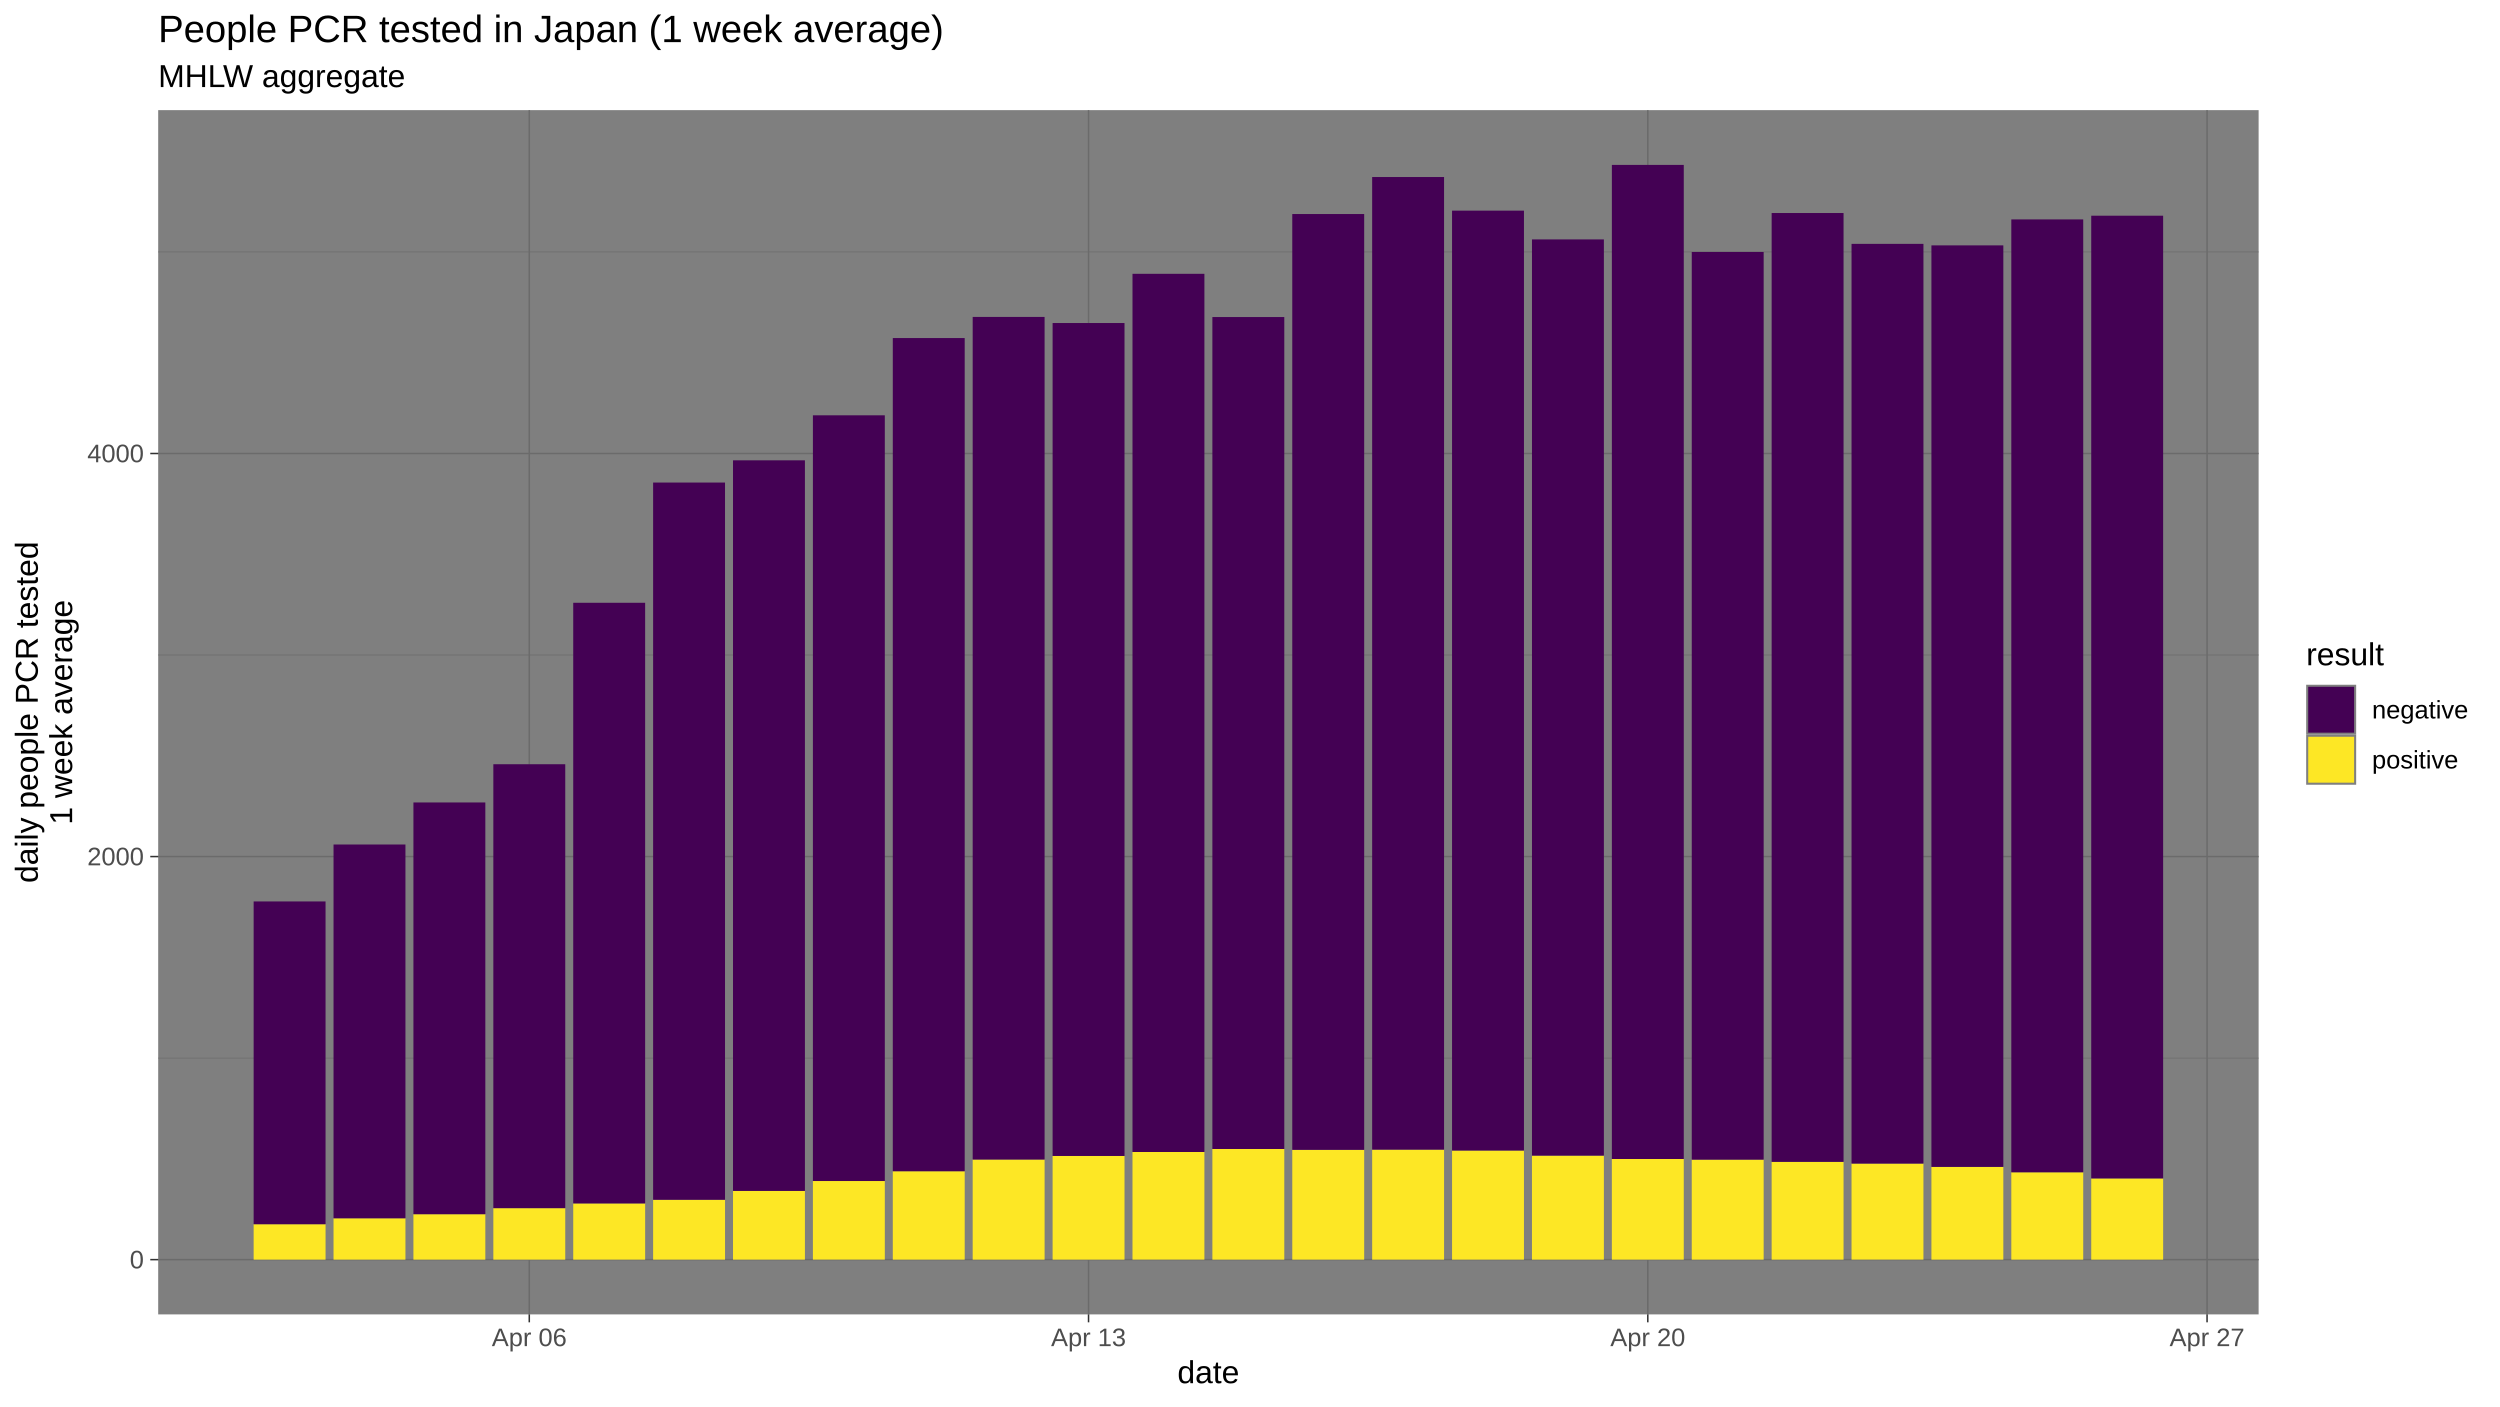
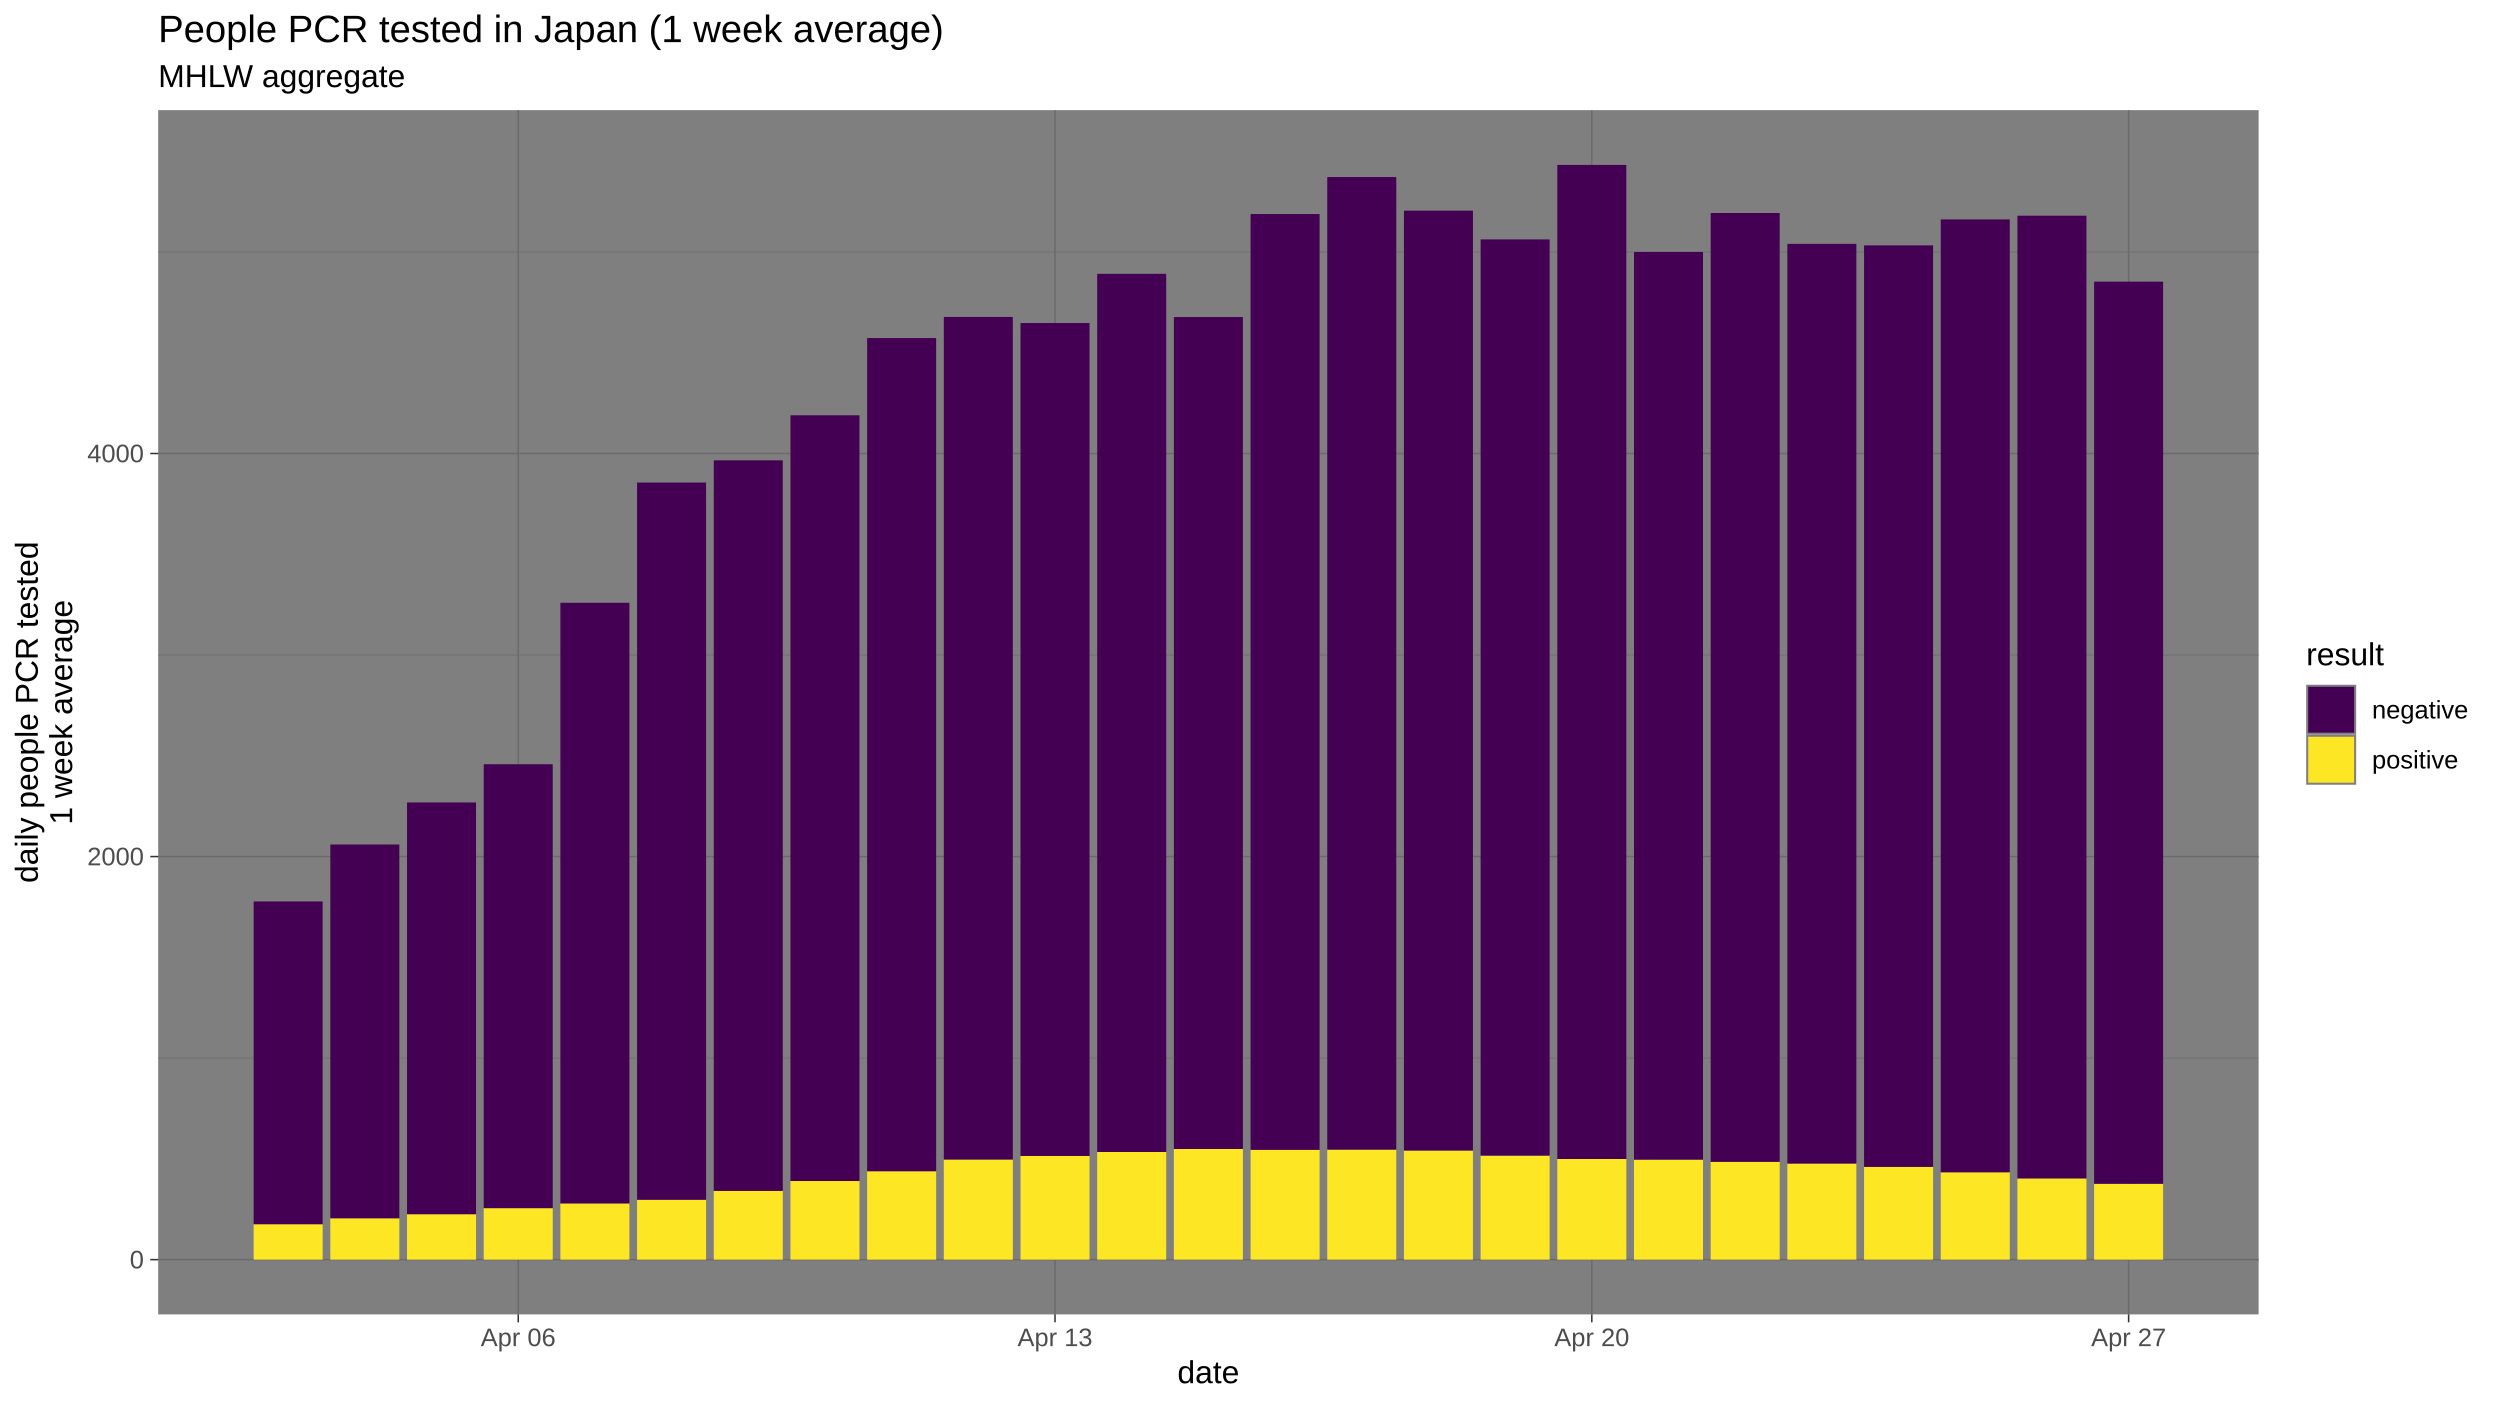
<svg xmlns="http://www.w3.org/2000/svg" viewBox="0 0 864.00 486.00">
  <defs>
    <style type="text/css">
    line, polyline, polygon, path, rect, circle {
      fill: none;
      stroke: #000000;
      stroke-linecap: round;
      stroke-linejoin: round;
      stroke-miterlimit: 10.00;
    }
  </style>
  </defs>
  <rect width="100%" height="100%" style="stroke: none; fill: #FFFFFF;" />
  <rect x="0.00" y="-0" width="864.00" height="486.00" style="stroke-width: 1.07; stroke: #FFFFFF; fill: #FFFFFF;" />
  <defs>
    <clipPath id="cpNTQuNjd8NzgwLjU3fDQ1NC4yNXwzOC4wNw==">
      <rect x="54.67" y="38.07" width="725.91" height="416.18" />
    </clipPath>
  </defs>
  <rect x="54.67" y="38.07" width="725.91" height="416.18" style="stroke-width: 1.07; stroke: none; fill: #7F7F7F;" clip-path="url(#cpNTQuNjd8NzgwLjU3fDQ1NC4yNXwzOC4wNw==)" />
  <polyline points="54.67,365.68 780.57,365.68 " style="stroke-width: 0.27; stroke: #6B6B6B; stroke-linecap: butt;" clip-path="url(#cpNTQuNjd8NzgwLjU3fDQ1NC4yNXwzOC4wNw==)" />
  <polyline points="54.67,226.37 780.57,226.37 " style="stroke-width: 0.27; stroke: #6B6B6B; stroke-linecap: butt;" clip-path="url(#cpNTQuNjd8NzgwLjU3fDQ1NC4yNXwzOC4wNw==)" />
  <polyline points="54.67,87.07 780.57,87.07 " style="stroke-width: 0.27; stroke: #6B6B6B; stroke-linecap: butt;" clip-path="url(#cpNTQuNjd8NzgwLjU3fDQ1NC4yNXwzOC4wNw==)" />
  <polyline points="54.67,435.33 780.57,435.33 " style="stroke-width: 0.53; stroke: #6B6B6B; stroke-linecap: butt;" clip-path="url(#cpNTQuNjd8NzgwLjU3fDQ1NC4yNXwzOC4wNw==)" />
  <polyline points="54.67,296.02 780.57,296.02 " style="stroke-width: 0.53; stroke: #6B6B6B; stroke-linecap: butt;" clip-path="url(#cpNTQuNjd8NzgwLjU3fDQ1NC4yNXwzOC4wNw==)" />
  <polyline points="54.67,156.72 780.57,156.72 " style="stroke-width: 0.53; stroke: #6B6B6B; stroke-linecap: butt;" clip-path="url(#cpNTQuNjd8NzgwLjU3fDQ1NC4yNXwzOC4wNw==)" />
-   <polyline points="182.92,454.25 182.92,38.07 " style="stroke-width: 0.53; stroke: #6B6B6B; stroke-linecap: butt;" clip-path="url(#cpNTQuNjd8NzgwLjU3fDQ1NC4yNXwzOC4wNw==)" />
-   <polyline points="376.20,454.25 376.20,38.07 " style="stroke-width: 0.53; stroke: #6B6B6B; stroke-linecap: butt;" clip-path="url(#cpNTQuNjd8NzgwLjU3fDQ1NC4yNXwzOC4wNw==)" />
-   <polyline points="569.48,454.25 569.48,38.07 " style="stroke-width: 0.53; stroke: #6B6B6B; stroke-linecap: butt;" clip-path="url(#cpNTQuNjd8NzgwLjU3fDQ1NC4yNXwzOC4wNw==)" />
-   <polyline points="762.76,454.25 762.76,38.07 " style="stroke-width: 0.53; stroke: #6B6B6B; stroke-linecap: butt;" clip-path="url(#cpNTQuNjd8NzgwLjU3fDQ1NC4yNXwzOC4wNw==)" />
-   <rect x="87.66" y="423.09" width="24.85" height="12.24" style="stroke-width: 1.07; stroke: none; stroke-linecap: butt; fill: #FDE725;" clip-path="url(#cpNTQuNjd8NzgwLjU3fDQ1NC4yNXwzOC4wNw==)" />
-   <rect x="87.66" y="311.54" width="24.85" height="111.55" style="stroke-width: 1.07; stroke: none; stroke-linecap: butt; fill: #440154;" clip-path="url(#cpNTQuNjd8NzgwLjU3fDQ1NC4yNXwzOC4wNw==)" />
-   <rect x="115.27" y="421.04" width="24.85" height="14.29" style="stroke-width: 1.07; stroke: none; stroke-linecap: butt; fill: #FDE725;" clip-path="url(#cpNTQuNjd8NzgwLjU3fDQ1NC4yNXwzOC4wNw==)" />
-   <rect x="115.27" y="291.86" width="24.85" height="129.18" style="stroke-width: 1.07; stroke: none; stroke-linecap: butt; fill: #440154;" clip-path="url(#cpNTQuNjd8NzgwLjU3fDQ1NC4yNXwzOC4wNw==)" />
-   <rect x="142.88" y="419.63" width="24.85" height="15.70" style="stroke-width: 1.07; stroke: none; stroke-linecap: butt; fill: #FDE725;" clip-path="url(#cpNTQuNjd8NzgwLjU3fDQ1NC4yNXwzOC4wNw==)" />
-   <rect x="142.88" y="277.33" width="24.85" height="142.30" style="stroke-width: 1.07; stroke: none; stroke-linecap: butt; fill: #440154;" clip-path="url(#cpNTQuNjd8NzgwLjU3fDQ1NC4yNXwzOC4wNw==)" />
-   <rect x="170.50" y="417.54" width="24.85" height="17.79" style="stroke-width: 1.07; stroke: none; stroke-linecap: butt; fill: #FDE725;" clip-path="url(#cpNTQuNjd8NzgwLjU3fDQ1NC4yNXwzOC4wNw==)" />
-   <rect x="170.50" y="264.12" width="24.85" height="153.42" style="stroke-width: 1.07; stroke: none; stroke-linecap: butt; fill: #440154;" clip-path="url(#cpNTQuNjd8NzgwLjU3fDQ1NC4yNXwzOC4wNw==)" />
-   <rect x="198.11" y="415.90" width="24.85" height="19.43" style="stroke-width: 1.07; stroke: none; stroke-linecap: butt; fill: #FDE725;" clip-path="url(#cpNTQuNjd8NzgwLjU3fDQ1NC4yNXwzOC4wNw==)" />
-   <rect x="198.11" y="208.32" width="24.85" height="207.58" style="stroke-width: 1.07; stroke: none; stroke-linecap: butt; fill: #440154;" clip-path="url(#cpNTQuNjd8NzgwLjU3fDQ1NC4yNXwzOC4wNw==)" />
-   <rect x="225.72" y="414.64" width="24.85" height="20.69" style="stroke-width: 1.07; stroke: none; stroke-linecap: butt; fill: #FDE725;" clip-path="url(#cpNTQuNjd8NzgwLjU3fDQ1NC4yNXwzOC4wNw==)" />
-   <rect x="225.72" y="166.77" width="24.85" height="247.87" style="stroke-width: 1.07; stroke: none; stroke-linecap: butt; fill: #440154;" clip-path="url(#cpNTQuNjd8NzgwLjU3fDQ1NC4yNXwzOC4wNw==)" />
-   <rect x="253.33" y="411.58" width="24.85" height="23.75" style="stroke-width: 1.07; stroke: none; stroke-linecap: butt; fill: #FDE725;" clip-path="url(#cpNTQuNjd8NzgwLjU3fDQ1NC4yNXwzOC4wNw==)" />
-   <rect x="253.33" y="159.09" width="24.85" height="252.49" style="stroke-width: 1.07; stroke: none; stroke-linecap: butt; fill: #440154;" clip-path="url(#cpNTQuNjd8NzgwLjU3fDQ1NC4yNXwzOC4wNw==)" />
-   <rect x="280.94" y="408.16" width="24.85" height="27.16" style="stroke-width: 1.07; stroke: none; stroke-linecap: butt; fill: #FDE725;" clip-path="url(#cpNTQuNjd8NzgwLjU3fDQ1NC4yNXwzOC4wNw==)" />
-   <rect x="280.94" y="143.53" width="24.85" height="264.63" style="stroke-width: 1.07; stroke: none; stroke-linecap: butt; fill: #440154;" clip-path="url(#cpNTQuNjd8NzgwLjU3fDQ1NC4yNXwzOC4wNw==)" />
-   <rect x="308.55" y="404.78" width="24.85" height="30.55" style="stroke-width: 1.07; stroke: none; stroke-linecap: butt; fill: #FDE725;" clip-path="url(#cpNTQuNjd8NzgwLjU3fDQ1NC4yNXwzOC4wNw==)" />
-   <rect x="308.55" y="116.83" width="24.85" height="287.95" style="stroke-width: 1.07; stroke: none; stroke-linecap: butt; fill: #440154;" clip-path="url(#cpNTQuNjd8NzgwLjU3fDQ1NC4yNXwzOC4wNw==)" />
-   <rect x="336.16" y="400.73" width="24.85" height="34.60" style="stroke-width: 1.07; stroke: none; stroke-linecap: butt; fill: #FDE725;" clip-path="url(#cpNTQuNjd8NzgwLjU3fDQ1NC4yNXwzOC4wNw==)" />
-   <rect x="336.16" y="109.53" width="24.85" height="291.20" style="stroke-width: 1.07; stroke: none; stroke-linecap: butt; fill: #440154;" clip-path="url(#cpNTQuNjd8NzgwLjU3fDQ1NC4yNXwzOC4wNw==)" />
-   <rect x="363.78" y="399.50" width="24.85" height="35.83" style="stroke-width: 1.07; stroke: none; stroke-linecap: butt; fill: #FDE725;" clip-path="url(#cpNTQuNjd8NzgwLjU3fDQ1NC4yNXwzOC4wNw==)" />
-   <rect x="363.78" y="111.64" width="24.85" height="287.86" style="stroke-width: 1.07; stroke: none; stroke-linecap: butt; fill: #440154;" clip-path="url(#cpNTQuNjd8NzgwLjU3fDQ1NC4yNXwzOC4wNw==)" />
-   <rect x="391.39" y="398.12" width="24.85" height="37.20" style="stroke-width: 1.07; stroke: none; stroke-linecap: butt; fill: #FDE725;" clip-path="url(#cpNTQuNjd8NzgwLjU3fDQ1NC4yNXwzOC4wNw==)" />
-   <rect x="391.39" y="94.63" width="24.85" height="303.50" style="stroke-width: 1.07; stroke: none; stroke-linecap: butt; fill: #440154;" clip-path="url(#cpNTQuNjd8NzgwLjU3fDQ1NC4yNXwzOC4wNw==)" />
-   <rect x="419.00" y="397.09" width="24.85" height="38.24" style="stroke-width: 1.07; stroke: none; stroke-linecap: butt; fill: #FDE725;" clip-path="url(#cpNTQuNjd8NzgwLjU3fDQ1NC4yNXwzOC4wNw==)" />
-   <rect x="419.00" y="109.57" width="24.85" height="287.52" style="stroke-width: 1.07; stroke: none; stroke-linecap: butt; fill: #440154;" clip-path="url(#cpNTQuNjd8NzgwLjU3fDQ1NC4yNXwzOC4wNw==)" />
-   <rect x="446.61" y="397.38" width="24.85" height="37.95" style="stroke-width: 1.07; stroke: none; stroke-linecap: butt; fill: #FDE725;" clip-path="url(#cpNTQuNjd8NzgwLjU3fDQ1NC4yNXwzOC4wNw==)" />
-   <rect x="446.61" y="73.97" width="24.85" height="323.41" style="stroke-width: 1.07; stroke: none; stroke-linecap: butt; fill: #440154;" clip-path="url(#cpNTQuNjd8NzgwLjU3fDQ1NC4yNXwzOC4wNw==)" />
-   <rect x="474.22" y="397.32" width="24.85" height="38.01" style="stroke-width: 1.07; stroke: none; stroke-linecap: butt; fill: #FDE725;" clip-path="url(#cpNTQuNjd8NzgwLjU3fDQ1NC4yNXwzOC4wNw==)" />
-   <rect x="474.22" y="61.18" width="24.85" height="336.13" style="stroke-width: 1.07; stroke: none; stroke-linecap: butt; fill: #440154;" clip-path="url(#cpNTQuNjd8NzgwLjU3fDQ1NC4yNXwzOC4wNw==)" />
-   <rect x="501.83" y="397.62" width="24.85" height="37.71" style="stroke-width: 1.07; stroke: none; stroke-linecap: butt; fill: #FDE725;" clip-path="url(#cpNTQuNjd8NzgwLjU3fDQ1NC4yNXwzOC4wNw==)" />
-   <rect x="501.83" y="72.80" width="24.85" height="324.82" style="stroke-width: 1.07; stroke: none; stroke-linecap: butt; fill: #440154;" clip-path="url(#cpNTQuNjd8NzgwLjU3fDQ1NC4yNXwzOC4wNw==)" />
-   <rect x="529.45" y="399.38" width="24.85" height="35.95" style="stroke-width: 1.07; stroke: none; stroke-linecap: butt; fill: #FDE725;" clip-path="url(#cpNTQuNjd8NzgwLjU3fDQ1NC4yNXwzOC4wNw==)" />
-   <rect x="529.45" y="82.74" width="24.85" height="316.64" style="stroke-width: 1.07; stroke: none; stroke-linecap: butt; fill: #440154;" clip-path="url(#cpNTQuNjd8NzgwLjU3fDQ1NC4yNXwzOC4wNw==)" />
-   <rect x="557.06" y="400.54" width="24.85" height="34.79" style="stroke-width: 1.07; stroke: none; stroke-linecap: butt; fill: #FDE725;" clip-path="url(#cpNTQuNjd8NzgwLjU3fDQ1NC4yNXwzOC4wNw==)" />
-   <rect x="557.06" y="56.99" width="24.85" height="343.56" style="stroke-width: 1.07; stroke: none; stroke-linecap: butt; fill: #440154;" clip-path="url(#cpNTQuNjd8NzgwLjU3fDQ1NC4yNXwzOC4wNw==)" />
-   <rect x="584.67" y="400.76" width="24.85" height="34.57" style="stroke-width: 1.07; stroke: none; stroke-linecap: butt; fill: #FDE725;" clip-path="url(#cpNTQuNjd8NzgwLjU3fDQ1NC4yNXwzOC4wNw==)" />
-   <rect x="584.67" y="87.08" width="24.85" height="313.69" style="stroke-width: 1.07; stroke: none; stroke-linecap: butt; fill: #440154;" clip-path="url(#cpNTQuNjd8NzgwLjU3fDQ1NC4yNXwzOC4wNw==)" />
-   <rect x="612.28" y="401.54" width="24.85" height="33.79" style="stroke-width: 1.07; stroke: none; stroke-linecap: butt; fill: #FDE725;" clip-path="url(#cpNTQuNjd8NzgwLjU3fDQ1NC4yNXwzOC4wNw==)" />
-   <rect x="612.28" y="73.62" width="24.85" height="327.92" style="stroke-width: 1.07; stroke: none; stroke-linecap: butt; fill: #440154;" clip-path="url(#cpNTQuNjd8NzgwLjU3fDQ1NC4yNXwzOC4wNw==)" />
-   <rect x="639.89" y="402.12" width="24.85" height="33.20" style="stroke-width: 1.07; stroke: none; stroke-linecap: butt; fill: #FDE725;" clip-path="url(#cpNTQuNjd8NzgwLjU3fDQ1NC4yNXwzOC4wNw==)" />
-   <rect x="639.89" y="84.28" width="24.85" height="317.85" style="stroke-width: 1.07; stroke: none; stroke-linecap: butt; fill: #440154;" clip-path="url(#cpNTQuNjd8NzgwLjU3fDQ1NC4yNXwzOC4wNw==)" />
-   <rect x="667.50" y="403.28" width="24.85" height="32.05" style="stroke-width: 1.07; stroke: none; stroke-linecap: butt; fill: #FDE725;" clip-path="url(#cpNTQuNjd8NzgwLjU3fDQ1NC4yNXwzOC4wNw==)" />
-   <rect x="667.50" y="84.80" width="24.85" height="318.48" style="stroke-width: 1.07; stroke: none; stroke-linecap: butt; fill: #440154;" clip-path="url(#cpNTQuNjd8NzgwLjU3fDQ1NC4yNXwzOC4wNw==)" />
-   <rect x="695.11" y="405.14" width="24.85" height="30.19" style="stroke-width: 1.07; stroke: none; stroke-linecap: butt; fill: #FDE725;" clip-path="url(#cpNTQuNjd8NzgwLjU3fDQ1NC4yNXwzOC4wNw==)" />
-   <rect x="695.11" y="75.83" width="24.85" height="329.31" style="stroke-width: 1.07; stroke: none; stroke-linecap: butt; fill: #440154;" clip-path="url(#cpNTQuNjd8NzgwLjU3fDQ1NC4yNXwzOC4wNw==)" />
-   <rect x="722.73" y="407.26" width="24.85" height="28.07" style="stroke-width: 1.07; stroke: none; stroke-linecap: butt; fill: #FDE725;" clip-path="url(#cpNTQuNjd8NzgwLjU3fDQ1NC4yNXwzOC4wNw==)" />
-   <rect x="722.73" y="74.55" width="24.85" height="332.71" style="stroke-width: 1.07; stroke: none; stroke-linecap: butt; fill: #440154;" clip-path="url(#cpNTQuNjd8NzgwLjU3fDQ1NC4yNXwzOC4wNw==)" />
+   <polyline points="179.10,454.25 179.10,38.07 " style="stroke-width: 0.53; stroke: #6B6B6B; stroke-linecap: butt;" clip-path="url(#cpNTQuNjd8NzgwLjU3fDQ1NC4yNXwzOC4wNw==)" />
+   <polyline points="364.61,454.25 364.61,38.07 " style="stroke-width: 0.53; stroke: #6B6B6B; stroke-linecap: butt;" clip-path="url(#cpNTQuNjd8NzgwLjU3fDQ1NC4yNXwzOC4wNw==)" />
+   <polyline points="550.13,454.25 550.13,38.07 " style="stroke-width: 0.53; stroke: #6B6B6B; stroke-linecap: butt;" clip-path="url(#cpNTQuNjd8NzgwLjU3fDQ1NC4yNXwzOC4wNw==)" />
+   <polyline points="735.65,454.25 735.65,38.07 " style="stroke-width: 0.53; stroke: #6B6B6B; stroke-linecap: butt;" clip-path="url(#cpNTQuNjd8NzgwLjU3fDQ1NC4yNXwzOC4wNw==)" />
+   <rect x="87.66" y="423.09" width="23.85" height="12.24" style="stroke-width: 1.07; stroke: none; stroke-linecap: butt; fill: #FDE725;" clip-path="url(#cpNTQuNjd8NzgwLjU3fDQ1NC4yNXwzOC4wNw==)" />
+   <rect x="87.66" y="311.54" width="23.85" height="111.55" style="stroke-width: 1.07; stroke: none; stroke-linecap: butt; fill: #440154;" clip-path="url(#cpNTQuNjd8NzgwLjU3fDQ1NC4yNXwzOC4wNw==)" />
+   <rect x="114.16" y="421.04" width="23.85" height="14.29" style="stroke-width: 1.07; stroke: none; stroke-linecap: butt; fill: #FDE725;" clip-path="url(#cpNTQuNjd8NzgwLjU3fDQ1NC4yNXwzOC4wNw==)" />
+   <rect x="114.16" y="291.86" width="23.85" height="129.18" style="stroke-width: 1.07; stroke: none; stroke-linecap: butt; fill: #440154;" clip-path="url(#cpNTQuNjd8NzgwLjU3fDQ1NC4yNXwzOC4wNw==)" />
+   <rect x="140.67" y="419.63" width="23.85" height="15.70" style="stroke-width: 1.07; stroke: none; stroke-linecap: butt; fill: #FDE725;" clip-path="url(#cpNTQuNjd8NzgwLjU3fDQ1NC4yNXwzOC4wNw==)" />
+   <rect x="140.67" y="277.33" width="23.85" height="142.30" style="stroke-width: 1.07; stroke: none; stroke-linecap: butt; fill: #440154;" clip-path="url(#cpNTQuNjd8NzgwLjU3fDQ1NC4yNXwzOC4wNw==)" />
+   <rect x="167.17" y="417.54" width="23.85" height="17.79" style="stroke-width: 1.07; stroke: none; stroke-linecap: butt; fill: #FDE725;" clip-path="url(#cpNTQuNjd8NzgwLjU3fDQ1NC4yNXwzOC4wNw==)" />
+   <rect x="167.17" y="264.12" width="23.85" height="153.42" style="stroke-width: 1.07; stroke: none; stroke-linecap: butt; fill: #440154;" clip-path="url(#cpNTQuNjd8NzgwLjU3fDQ1NC4yNXwzOC4wNw==)" />
+   <rect x="193.67" y="415.90" width="23.85" height="19.43" style="stroke-width: 1.07; stroke: none; stroke-linecap: butt; fill: #FDE725;" clip-path="url(#cpNTQuNjd8NzgwLjU3fDQ1NC4yNXwzOC4wNw==)" />
+   <rect x="193.67" y="208.32" width="23.85" height="207.58" style="stroke-width: 1.07; stroke: none; stroke-linecap: butt; fill: #440154;" clip-path="url(#cpNTQuNjd8NzgwLjU3fDQ1NC4yNXwzOC4wNw==)" />
+   <rect x="220.17" y="414.64" width="23.85" height="20.69" style="stroke-width: 1.07; stroke: none; stroke-linecap: butt; fill: #FDE725;" clip-path="url(#cpNTQuNjd8NzgwLjU3fDQ1NC4yNXwzOC4wNw==)" />
+   <rect x="220.17" y="166.77" width="23.85" height="247.87" style="stroke-width: 1.07; stroke: none; stroke-linecap: butt; fill: #440154;" clip-path="url(#cpNTQuNjd8NzgwLjU3fDQ1NC4yNXwzOC4wNw==)" />
+   <rect x="246.68" y="411.58" width="23.85" height="23.75" style="stroke-width: 1.07; stroke: none; stroke-linecap: butt; fill: #FDE725;" clip-path="url(#cpNTQuNjd8NzgwLjU3fDQ1NC4yNXwzOC4wNw==)" />
+   <rect x="246.68" y="159.09" width="23.85" height="252.49" style="stroke-width: 1.07; stroke: none; stroke-linecap: butt; fill: #440154;" clip-path="url(#cpNTQuNjd8NzgwLjU3fDQ1NC4yNXwzOC4wNw==)" />
+   <rect x="273.18" y="408.16" width="23.85" height="27.16" style="stroke-width: 1.07; stroke: none; stroke-linecap: butt; fill: #FDE725;" clip-path="url(#cpNTQuNjd8NzgwLjU3fDQ1NC4yNXwzOC4wNw==)" />
+   <rect x="273.18" y="143.53" width="23.85" height="264.63" style="stroke-width: 1.07; stroke: none; stroke-linecap: butt; fill: #440154;" clip-path="url(#cpNTQuNjd8NzgwLjU3fDQ1NC4yNXwzOC4wNw==)" />
+   <rect x="299.68" y="404.78" width="23.85" height="30.55" style="stroke-width: 1.07; stroke: none; stroke-linecap: butt; fill: #FDE725;" clip-path="url(#cpNTQuNjd8NzgwLjU3fDQ1NC4yNXwzOC4wNw==)" />
+   <rect x="299.68" y="116.83" width="23.85" height="287.95" style="stroke-width: 1.07; stroke: none; stroke-linecap: butt; fill: #440154;" clip-path="url(#cpNTQuNjd8NzgwLjU3fDQ1NC4yNXwzOC4wNw==)" />
+   <rect x="326.18" y="400.73" width="23.85" height="34.60" style="stroke-width: 1.07; stroke: none; stroke-linecap: butt; fill: #FDE725;" clip-path="url(#cpNTQuNjd8NzgwLjU3fDQ1NC4yNXwzOC4wNw==)" />
+   <rect x="326.18" y="109.53" width="23.85" height="291.20" style="stroke-width: 1.07; stroke: none; stroke-linecap: butt; fill: #440154;" clip-path="url(#cpNTQuNjd8NzgwLjU3fDQ1NC4yNXwzOC4wNw==)" />
+   <rect x="352.69" y="399.50" width="23.85" height="35.83" style="stroke-width: 1.07; stroke: none; stroke-linecap: butt; fill: #FDE725;" clip-path="url(#cpNTQuNjd8NzgwLjU3fDQ1NC4yNXwzOC4wNw==)" />
+   <rect x="352.69" y="111.64" width="23.85" height="287.86" style="stroke-width: 1.07; stroke: none; stroke-linecap: butt; fill: #440154;" clip-path="url(#cpNTQuNjd8NzgwLjU3fDQ1NC4yNXwzOC4wNw==)" />
+   <rect x="379.19" y="398.12" width="23.85" height="37.20" style="stroke-width: 1.07; stroke: none; stroke-linecap: butt; fill: #FDE725;" clip-path="url(#cpNTQuNjd8NzgwLjU3fDQ1NC4yNXwzOC4wNw==)" />
+   <rect x="379.19" y="94.63" width="23.85" height="303.50" style="stroke-width: 1.07; stroke: none; stroke-linecap: butt; fill: #440154;" clip-path="url(#cpNTQuNjd8NzgwLjU3fDQ1NC4yNXwzOC4wNw==)" />
+   <rect x="405.69" y="397.09" width="23.85" height="38.24" style="stroke-width: 1.07; stroke: none; stroke-linecap: butt; fill: #FDE725;" clip-path="url(#cpNTQuNjd8NzgwLjU3fDQ1NC4yNXwzOC4wNw==)" />
+   <rect x="405.69" y="109.57" width="23.85" height="287.52" style="stroke-width: 1.07; stroke: none; stroke-linecap: butt; fill: #440154;" clip-path="url(#cpNTQuNjd8NzgwLjU3fDQ1NC4yNXwzOC4wNw==)" />
+   <rect x="432.20" y="397.38" width="23.85" height="37.95" style="stroke-width: 1.07; stroke: none; stroke-linecap: butt; fill: #FDE725;" clip-path="url(#cpNTQuNjd8NzgwLjU3fDQ1NC4yNXwzOC4wNw==)" />
+   <rect x="432.20" y="73.97" width="23.85" height="323.41" style="stroke-width: 1.07; stroke: none; stroke-linecap: butt; fill: #440154;" clip-path="url(#cpNTQuNjd8NzgwLjU3fDQ1NC4yNXwzOC4wNw==)" />
+   <rect x="458.70" y="397.32" width="23.85" height="38.01" style="stroke-width: 1.07; stroke: none; stroke-linecap: butt; fill: #FDE725;" clip-path="url(#cpNTQuNjd8NzgwLjU3fDQ1NC4yNXwzOC4wNw==)" />
+   <rect x="458.70" y="61.18" width="23.85" height="336.13" style="stroke-width: 1.07; stroke: none; stroke-linecap: butt; fill: #440154;" clip-path="url(#cpNTQuNjd8NzgwLjU3fDQ1NC4yNXwzOC4wNw==)" />
+   <rect x="485.20" y="397.62" width="23.85" height="37.71" style="stroke-width: 1.07; stroke: none; stroke-linecap: butt; fill: #FDE725;" clip-path="url(#cpNTQuNjd8NzgwLjU3fDQ1NC4yNXwzOC4wNw==)" />
+   <rect x="485.20" y="72.80" width="23.85" height="324.82" style="stroke-width: 1.07; stroke: none; stroke-linecap: butt; fill: #440154;" clip-path="url(#cpNTQuNjd8NzgwLjU3fDQ1NC4yNXwzOC4wNw==)" />
+   <rect x="511.70" y="399.38" width="23.85" height="35.95" style="stroke-width: 1.07; stroke: none; stroke-linecap: butt; fill: #FDE725;" clip-path="url(#cpNTQuNjd8NzgwLjU3fDQ1NC4yNXwzOC4wNw==)" />
+   <rect x="511.70" y="82.74" width="23.85" height="316.64" style="stroke-width: 1.07; stroke: none; stroke-linecap: butt; fill: #440154;" clip-path="url(#cpNTQuNjd8NzgwLjU3fDQ1NC4yNXwzOC4wNw==)" />
+   <rect x="538.21" y="400.54" width="23.85" height="34.79" style="stroke-width: 1.07; stroke: none; stroke-linecap: butt; fill: #FDE725;" clip-path="url(#cpNTQuNjd8NzgwLjU3fDQ1NC4yNXwzOC4wNw==)" />
+   <rect x="538.21" y="56.99" width="23.85" height="343.56" style="stroke-width: 1.07; stroke: none; stroke-linecap: butt; fill: #440154;" clip-path="url(#cpNTQuNjd8NzgwLjU3fDQ1NC4yNXwzOC4wNw==)" />
+   <rect x="564.71" y="400.76" width="23.85" height="34.57" style="stroke-width: 1.07; stroke: none; stroke-linecap: butt; fill: #FDE725;" clip-path="url(#cpNTQuNjd8NzgwLjU3fDQ1NC4yNXwzOC4wNw==)" />
+   <rect x="564.71" y="87.08" width="23.85" height="313.69" style="stroke-width: 1.07; stroke: none; stroke-linecap: butt; fill: #440154;" clip-path="url(#cpNTQuNjd8NzgwLjU3fDQ1NC4yNXwzOC4wNw==)" />
+   <rect x="591.21" y="401.54" width="23.85" height="33.79" style="stroke-width: 1.07; stroke: none; stroke-linecap: butt; fill: #FDE725;" clip-path="url(#cpNTQuNjd8NzgwLjU3fDQ1NC4yNXwzOC4wNw==)" />
+   <rect x="591.21" y="73.62" width="23.85" height="327.92" style="stroke-width: 1.07; stroke: none; stroke-linecap: butt; fill: #440154;" clip-path="url(#cpNTQuNjd8NzgwLjU3fDQ1NC4yNXwzOC4wNw==)" />
+   <rect x="617.71" y="402.12" width="23.85" height="33.20" style="stroke-width: 1.07; stroke: none; stroke-linecap: butt; fill: #FDE725;" clip-path="url(#cpNTQuNjd8NzgwLjU3fDQ1NC4yNXwzOC4wNw==)" />
+   <rect x="617.71" y="84.28" width="23.85" height="317.85" style="stroke-width: 1.07; stroke: none; stroke-linecap: butt; fill: #440154;" clip-path="url(#cpNTQuNjd8NzgwLjU3fDQ1NC4yNXwzOC4wNw==)" />
+   <rect x="644.22" y="403.28" width="23.85" height="32.05" style="stroke-width: 1.07; stroke: none; stroke-linecap: butt; fill: #FDE725;" clip-path="url(#cpNTQuNjd8NzgwLjU3fDQ1NC4yNXwzOC4wNw==)" />
+   <rect x="644.22" y="84.80" width="23.85" height="318.48" style="stroke-width: 1.07; stroke: none; stroke-linecap: butt; fill: #440154;" clip-path="url(#cpNTQuNjd8NzgwLjU3fDQ1NC4yNXwzOC4wNw==)" />
+   <rect x="670.72" y="405.14" width="23.85" height="30.19" style="stroke-width: 1.07; stroke: none; stroke-linecap: butt; fill: #FDE725;" clip-path="url(#cpNTQuNjd8NzgwLjU3fDQ1NC4yNXwzOC4wNw==)" />
+   <rect x="670.72" y="75.83" width="23.85" height="329.31" style="stroke-width: 1.07; stroke: none; stroke-linecap: butt; fill: #440154;" clip-path="url(#cpNTQuNjd8NzgwLjU3fDQ1NC4yNXwzOC4wNw==)" />
+   <rect x="697.22" y="407.26" width="23.85" height="28.07" style="stroke-width: 1.07; stroke: none; stroke-linecap: butt; fill: #FDE725;" clip-path="url(#cpNTQuNjd8NzgwLjU3fDQ1NC4yNXwzOC4wNw==)" />
+   <rect x="697.22" y="74.55" width="23.85" height="332.71" style="stroke-width: 1.07; stroke: none; stroke-linecap: butt; fill: #440154;" clip-path="url(#cpNTQuNjd8NzgwLjU3fDQ1NC4yNXwzOC4wNw==)" />
+   <rect x="723.72" y="409.12" width="23.85" height="26.21" style="stroke-width: 1.07; stroke: none; stroke-linecap: butt; fill: #FDE725;" clip-path="url(#cpNTQuNjd8NzgwLjU3fDQ1NC4yNXwzOC4wNw==)" />
+   <rect x="723.72" y="97.34" width="23.85" height="311.78" style="stroke-width: 1.07; stroke: none; stroke-linecap: butt; fill: #440154;" clip-path="url(#cpNTQuNjd8NzgwLjU3fDQ1NC4yNXwzOC4wNw==)" />
  <defs>
    <clipPath id="cpMC4wMHw4NjQuMDB8NDg2LjAwfDAuMDA=">
      <rect x="0.00" y="0.00" width="864.00" height="486.00" />
    </clipPath>
  </defs>
  <g clip-path="url(#cpMC4wMHw4NjQuMDB8NDg2LjAwfDAuMDA=)">
    <text x="44.84" y="438.36" style="font-size: 8.80px; fill: #4D4D4D; font-family: Liberation Sans;" textLength="4.89px" lengthAdjust="spacingAndGlyphs">0</text>
  </g>
  <g clip-path="url(#cpMC4wMHw4NjQuMDB8NDg2LjAwfDAuMDA=)">
    <text x="30.16" y="299.05" style="font-size: 8.80px; fill: #4D4D4D; font-family: Liberation Sans;" textLength="19.58px" lengthAdjust="spacingAndGlyphs">2000</text>
  </g>
  <g clip-path="url(#cpMC4wMHw4NjQuMDB8NDg2LjAwfDAuMDA=)">
    <text x="30.16" y="159.75" style="font-size: 8.80px; fill: #4D4D4D; font-family: Liberation Sans;" textLength="19.58px" lengthAdjust="spacingAndGlyphs">4000</text>
  </g>
  <polyline points="51.93,435.33 54.67,435.33 " style="stroke-width: 0.53; stroke: #333333; stroke-linecap: butt;" clip-path="url(#cpMC4wMHw4NjQuMDB8NDg2LjAwfDAuMDA=)" />
  <polyline points="51.93,296.02 54.67,296.02 " style="stroke-width: 0.53; stroke: #333333; stroke-linecap: butt;" clip-path="url(#cpMC4wMHw4NjQuMDB8NDg2LjAwfDAuMDA=)" />
  <polyline points="51.93,156.72 54.67,156.72 " style="stroke-width: 0.53; stroke: #333333; stroke-linecap: butt;" clip-path="url(#cpMC4wMHw4NjQuMDB8NDg2LjAwfDAuMDA=)" />
-   <polyline points="182.92,456.99 182.92,454.25 " style="stroke-width: 0.53; stroke: #333333; stroke-linecap: butt;" clip-path="url(#cpMC4wMHw4NjQuMDB8NDg2LjAwfDAuMDA=)" />
-   <polyline points="376.20,456.99 376.20,454.25 " style="stroke-width: 0.53; stroke: #333333; stroke-linecap: butt;" clip-path="url(#cpMC4wMHw4NjQuMDB8NDg2LjAwfDAuMDA=)" />
-   <polyline points="569.48,456.99 569.48,454.25 " style="stroke-width: 0.53; stroke: #333333; stroke-linecap: butt;" clip-path="url(#cpMC4wMHw4NjQuMDB8NDg2LjAwfDAuMDA=)" />
-   <polyline points="762.76,456.99 762.76,454.25 " style="stroke-width: 0.53; stroke: #333333; stroke-linecap: butt;" clip-path="url(#cpMC4wMHw4NjQuMDB8NDg2LjAwfDAuMDA=)" />
+   <polyline points="179.10,456.99 179.10,454.25 " style="stroke-width: 0.53; stroke: #333333; stroke-linecap: butt;" clip-path="url(#cpMC4wMHw4NjQuMDB8NDg2LjAwfDAuMDA=)" />
+   <polyline points="364.61,456.99 364.61,454.25 " style="stroke-width: 0.53; stroke: #333333; stroke-linecap: butt;" clip-path="url(#cpMC4wMHw4NjQuMDB8NDg2LjAwfDAuMDA=)" />
+   <polyline points="550.13,456.99 550.13,454.25 " style="stroke-width: 0.53; stroke: #333333; stroke-linecap: butt;" clip-path="url(#cpMC4wMHw4NjQuMDB8NDg2LjAwfDAuMDA=)" />
+   <polyline points="735.65,456.99 735.65,454.25 " style="stroke-width: 0.53; stroke: #333333; stroke-linecap: butt;" clip-path="url(#cpMC4wMHw4NjQuMDB8NDg2LjAwfDAuMDA=)" />
  <g clip-path="url(#cpMC4wMHw4NjQuMDB8NDg2LjAwfDAuMDA=)">
-     <text x="169.96" y="465.23" style="font-size: 8.80px; fill: #4D4D4D; font-family: Liberation Sans;" textLength="25.93px" lengthAdjust="spacingAndGlyphs">Apr 06</text>
+     <text x="166.13" y="465.23" style="font-size: 8.80px; fill: #4D4D4D; font-family: Liberation Sans;" textLength="25.93px" lengthAdjust="spacingAndGlyphs">Apr 06</text>
  </g>
  <g clip-path="url(#cpMC4wMHw4NjQuMDB8NDg2LjAwfDAuMDA=)">
-     <text x="363.24" y="465.23" style="font-size: 8.80px; fill: #4D4D4D; font-family: Liberation Sans;" textLength="25.93px" lengthAdjust="spacingAndGlyphs">Apr 13</text>
+     <text x="351.65" y="465.23" style="font-size: 8.80px; fill: #4D4D4D; font-family: Liberation Sans;" textLength="25.93px" lengthAdjust="spacingAndGlyphs">Apr 13</text>
  </g>
  <g clip-path="url(#cpMC4wMHw4NjQuMDB8NDg2LjAwfDAuMDA=)">
-     <text x="556.52" y="465.23" style="font-size: 8.80px; fill: #4D4D4D; font-family: Liberation Sans;" textLength="25.93px" lengthAdjust="spacingAndGlyphs">Apr 20</text>
+     <text x="537.17" y="465.23" style="font-size: 8.80px; fill: #4D4D4D; font-family: Liberation Sans;" textLength="25.93px" lengthAdjust="spacingAndGlyphs">Apr 20</text>
  </g>
  <g clip-path="url(#cpMC4wMHw4NjQuMDB8NDg2LjAwfDAuMDA=)">
-     <text x="749.80" y="465.23" style="font-size: 8.80px; fill: #4D4D4D; font-family: Liberation Sans;" textLength="25.93px" lengthAdjust="spacingAndGlyphs">Apr 27</text>
+     <text x="722.69" y="465.23" style="font-size: 8.80px; fill: #4D4D4D; font-family: Liberation Sans;" textLength="25.93px" lengthAdjust="spacingAndGlyphs">Apr 27</text>
  </g>
  <g clip-path="url(#cpMC4wMHw4NjQuMDB8NDg2LjAwfDAuMDA=)">
    <text x="406.91" y="478.03" style="font-size: 11.00px; font-family: Liberation Sans;" textLength="21.41px" lengthAdjust="spacingAndGlyphs">date</text>
  </g>
  <g clip-path="url(#cpMC4wMHw4NjQuMDB8NDg2LjAwfDAuMDA=)">
    <text transform="translate(13.05,305.16) rotate(-90)" style="font-size: 11.00px; font-family: Liberation Sans;" textLength="118.01px" lengthAdjust="spacingAndGlyphs">daily people PCR tested</text>
  </g>
  <g clip-path="url(#cpMC4wMHw4NjQuMDB8NDg2LjAwfDAuMDA=)">
    <text transform="translate(24.93,284.99) rotate(-90)" style="font-size: 11.00px; font-family: Liberation Sans;" textLength="77.66px" lengthAdjust="spacingAndGlyphs">1 week average</text>
  </g>
  <rect x="791.53" y="215.63" width="66.99" height="61.06" style="stroke-width: 1.07; stroke: none; fill: #FFFFFF;" clip-path="url(#cpMC4wMHw4NjQuMDB8NDg2LjAwfDAuMDA=)" />
  <g clip-path="url(#cpMC4wMHw4NjQuMDB8NDg2LjAwfDAuMDA=)">
    <text x="797.01" y="229.92" style="font-size: 11.00px; font-family: Liberation Sans;" textLength="26.90px" lengthAdjust="spacingAndGlyphs">result</text>
  </g>
  <rect x="797.01" y="236.65" width="17.28" height="17.28" style="stroke-width: 1.07; stroke: none; fill: #7F7F7F;" clip-path="url(#cpMC4wMHw4NjQuMDB8NDg2LjAwfDAuMDA=)" />
  <rect x="797.72" y="237.35" width="15.86" height="15.86" style="stroke-width: 1.07; stroke: none; stroke-linejoin: miter; fill: #440154;" clip-path="url(#cpMC4wMHw4NjQuMDB8NDg2LjAwfDAuMDA=)" />
  <rect x="797.01" y="253.93" width="17.28" height="17.28" style="stroke-width: 1.07; stroke: none; fill: #7F7F7F;" clip-path="url(#cpMC4wMHw4NjQuMDB8NDg2LjAwfDAuMDA=)" />
  <rect x="797.72" y="254.63" width="15.86" height="15.86" style="stroke-width: 1.07; stroke: none; stroke-linejoin: miter; fill: #FDE725;" clip-path="url(#cpMC4wMHw4NjQuMDB8NDg2LjAwfDAuMDA=)" />
  <g clip-path="url(#cpMC4wMHw4NjQuMDB8NDg2LjAwfDAuMDA=)">
    <text x="819.77" y="248.31" style="font-size: 8.80px; font-family: Liberation Sans;" textLength="33.27px" lengthAdjust="spacingAndGlyphs">negative</text>
  </g>
  <g clip-path="url(#cpMC4wMHw4NjQuMDB8NDg2LjAwfDAuMDA=)">
    <text x="819.77" y="265.59" style="font-size: 8.80px; font-family: Liberation Sans;" textLength="29.84px" lengthAdjust="spacingAndGlyphs">positive</text>
  </g>
  <g clip-path="url(#cpMC4wMHw4NjQuMDB8NDg2LjAwfDAuMDA=)">
    <text x="54.67" y="30.10" style="font-size: 11.00px; font-family: Liberation Sans;" textLength="86.21px" lengthAdjust="spacingAndGlyphs">MHLW aggregate</text>
  </g>
  <g clip-path="url(#cpMC4wMHw4NjQuMDB8NDg2LjAwfDAuMDA=)">
    <text x="54.67" y="14.56" style="font-size: 13.20px; font-family: Liberation Sans;" textLength="271.49px" lengthAdjust="spacingAndGlyphs">People PCR tested in Japan (1 week average)</text>
  </g>
</svg>
